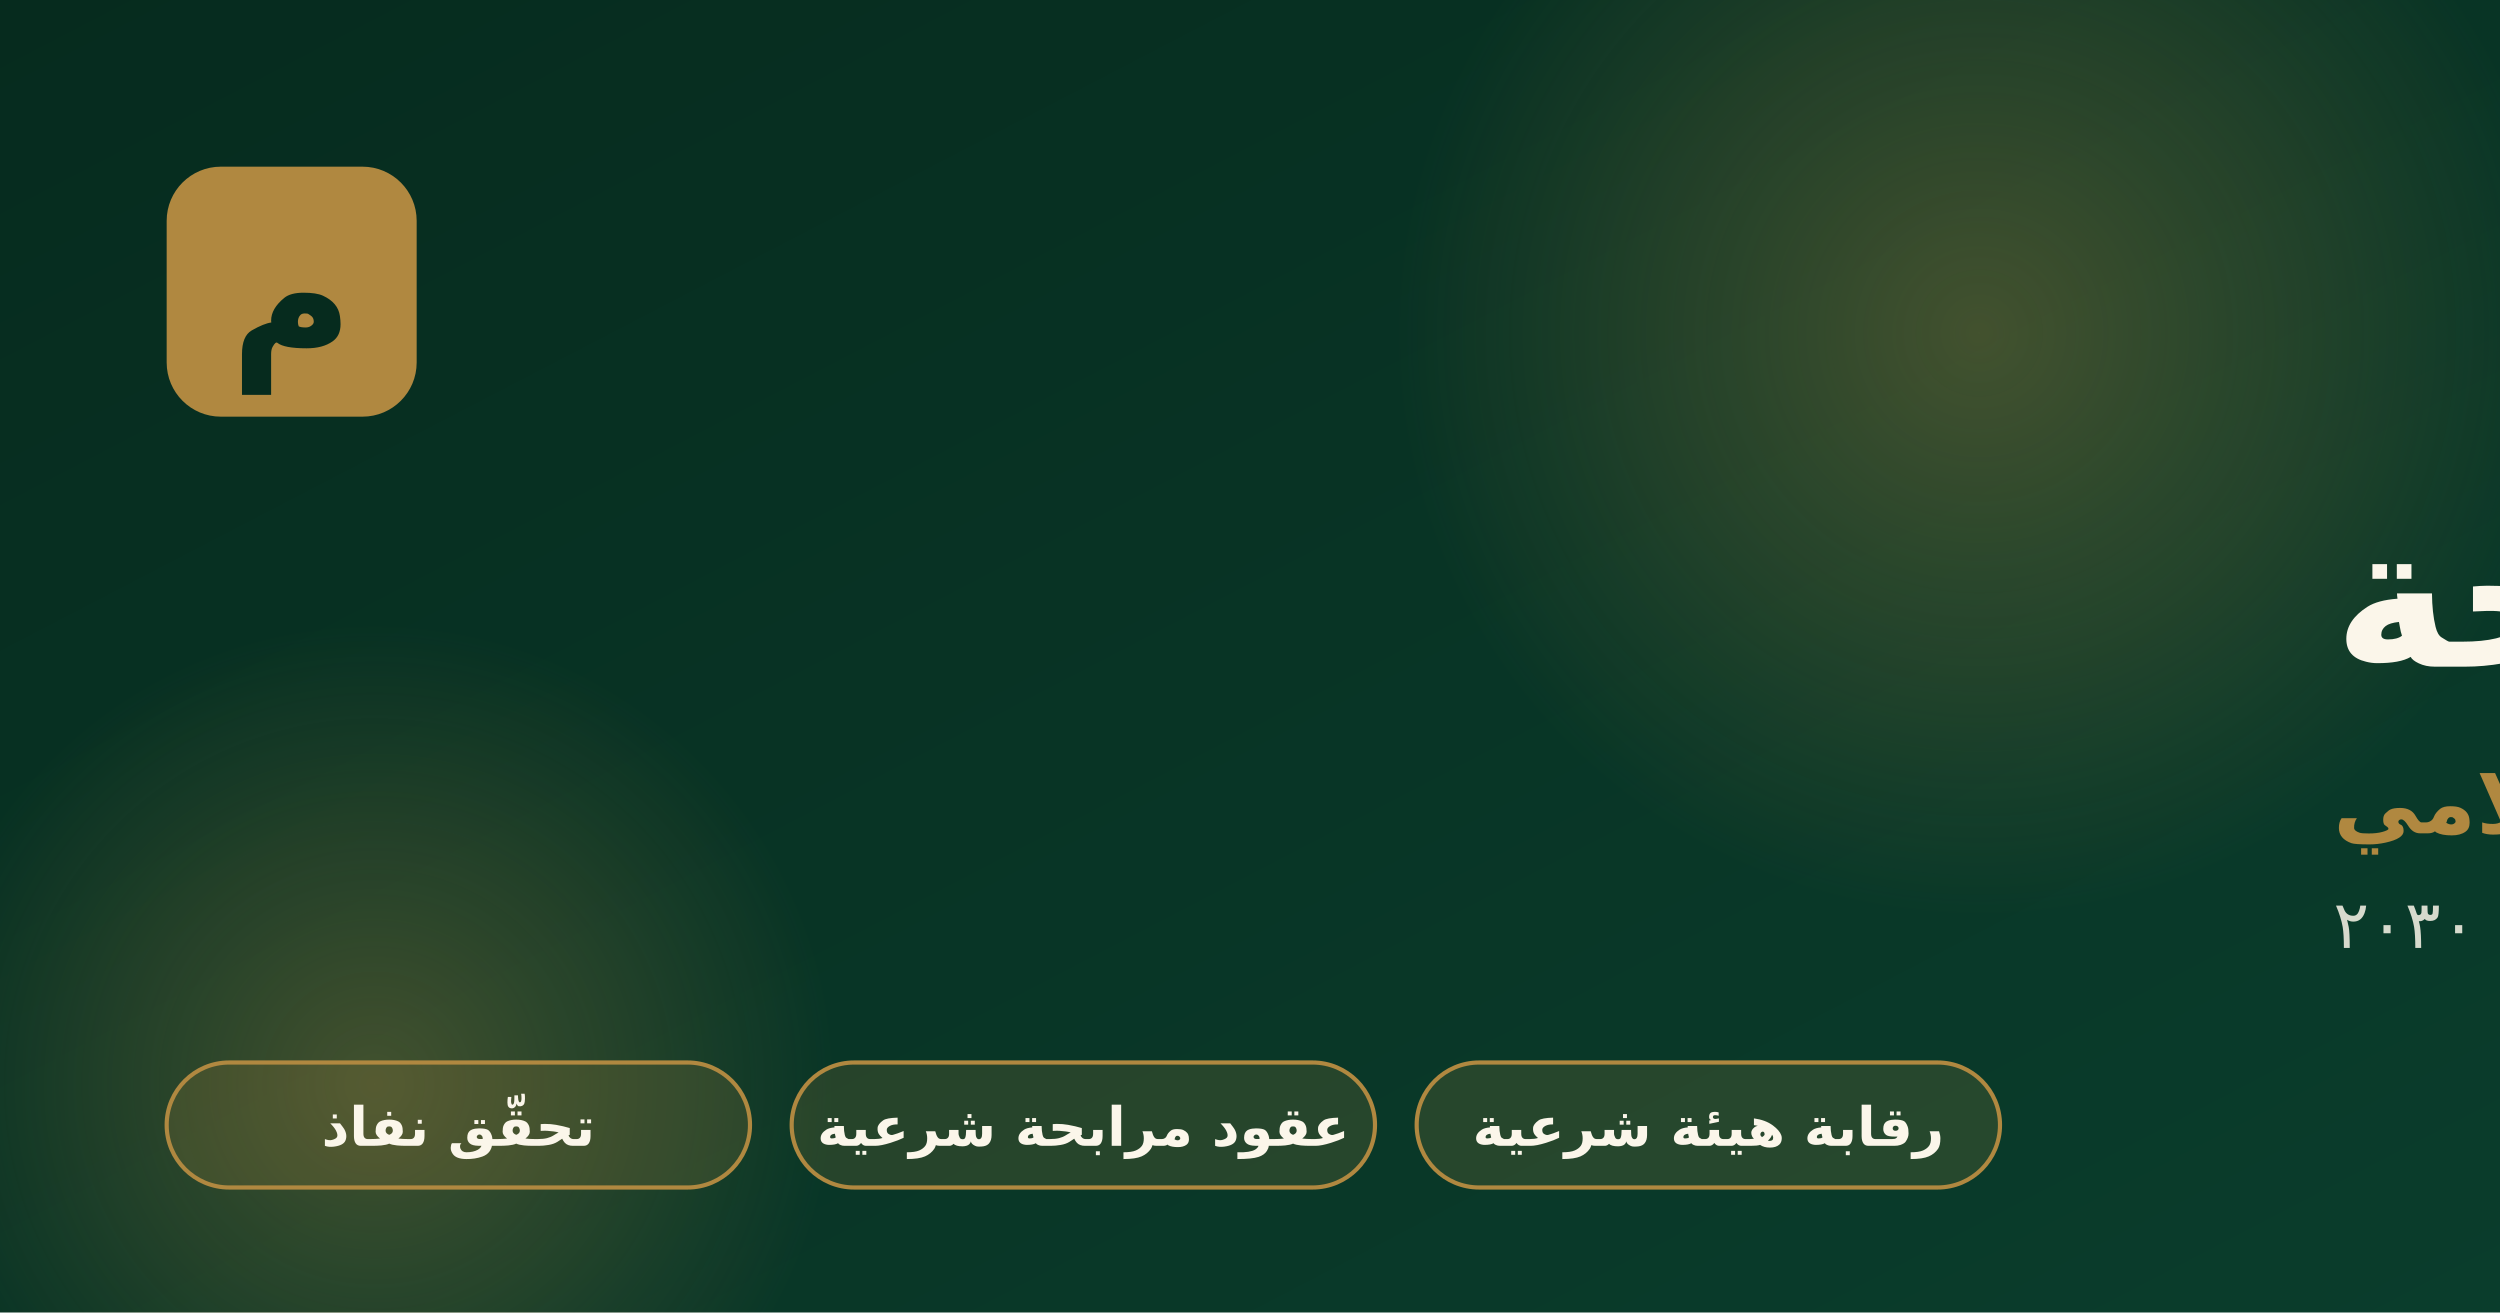
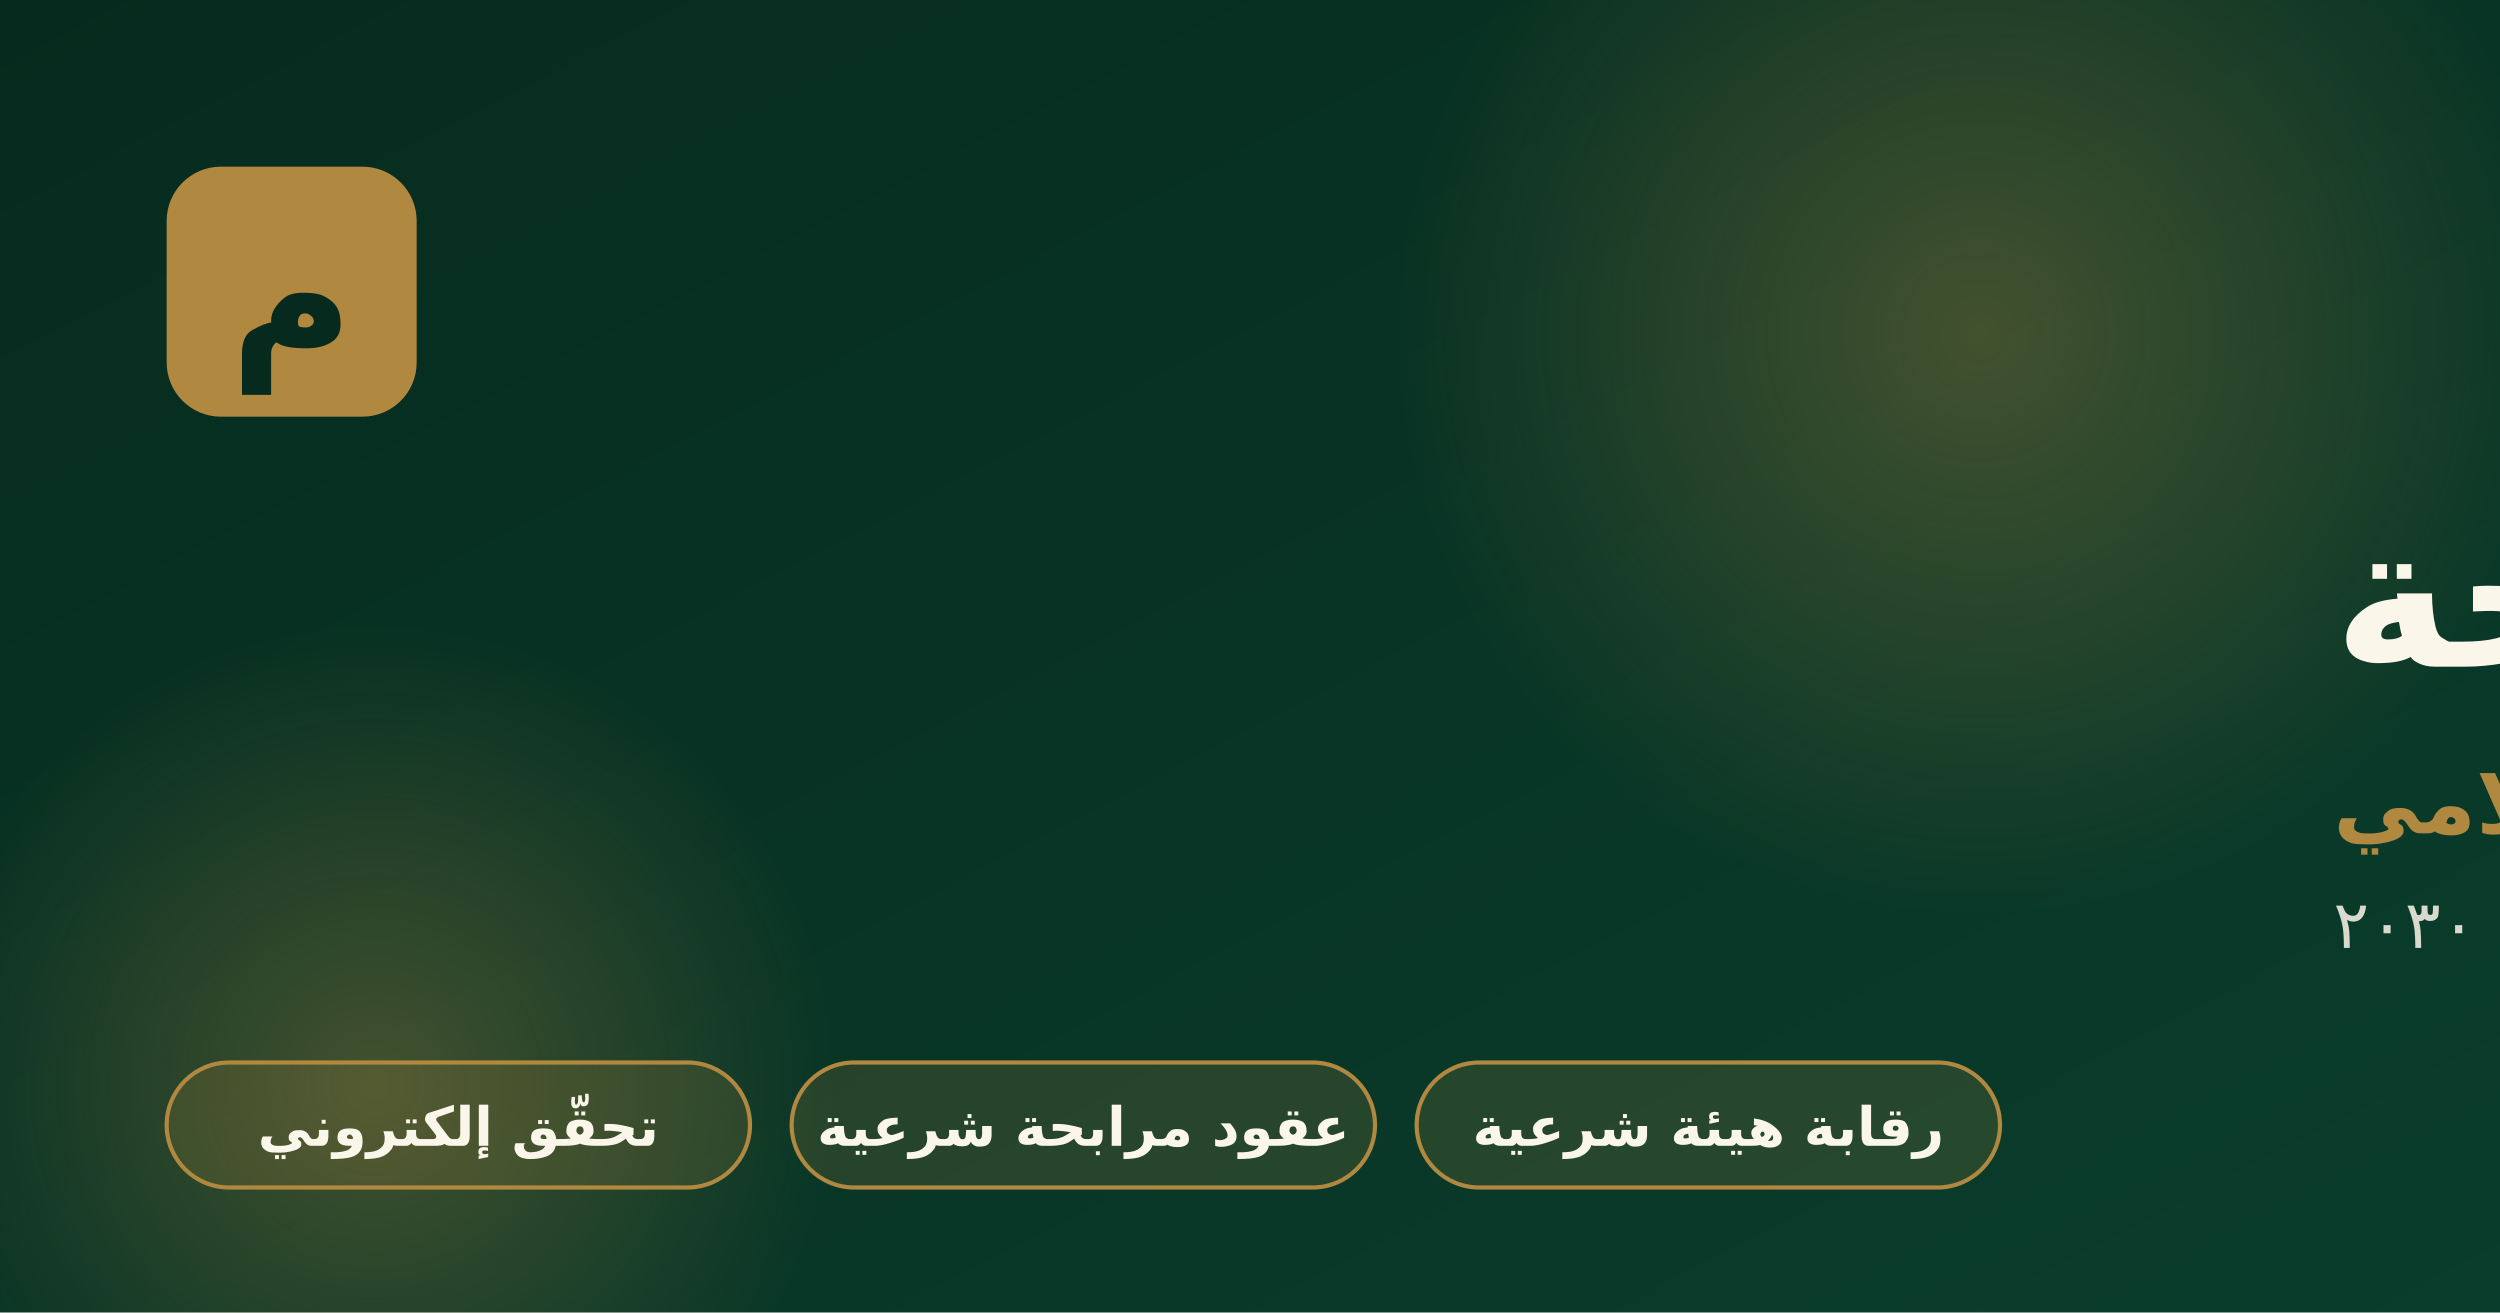
<svg xmlns="http://www.w3.org/2000/svg" viewBox="0 0 1200 630" font-family="'Cairo','Tajawal','Segoe UI',sans-serif">
  <defs>
    <linearGradient id="bg" x1="0" y1="0" x2="1" y2="1">
      <stop offset="0" stop-color="#062b1e" />
      <stop offset="1" stop-color="#0a3d2c" />
    </linearGradient>
    <radialGradient id="glow" cx="0.5" cy="0.5" r="0.5">
      <stop offset="0" stop-color="#b08840" stop-opacity="0.35" />
      <stop offset="1" stop-color="#b08840" stop-opacity="0" />
    </radialGradient>
  </defs>
  <rect width="1200" height="630" fill="url(#bg)" />
  <circle cx="950" cy="160" r="280" fill="url(#glow)" />
  <circle cx="180" cy="520" r="220" fill="url(#glow)" />
  <g direction="rtl">
    <rect x="80" y="80" width="120" height="120" rx="26" fill="#b08840" />
    <text x="140" y="170" text-anchor="middle" font-weight="900" font-size="80" fill="#062b1e">م</text>
  </g>
  <text x="1120" y="320" text-anchor="end" font-weight="900" font-size="96" fill="#fbf6ea" direction="rtl">مُرابحة</text>
  <text x="1120" y="400" text-anchor="end" font-weight="700" font-size="42" fill="#b08840" direction="rtl">منصّة الاستثمار الإسلامي</text>
  <text x="1120" y="455" text-anchor="end" font-weight="500" font-size="32" fill="#fbf6ea" opacity="0.85" direction="rtl">متوافقة مع الشريعة • رؤية ٢٠٣٠</text>
  <g font-size="26" font-weight="700" fill="#fbf6ea" direction="rtl">
    <rect x="80" y="510" width="280" height="60" rx="30" fill="rgba(176,136,64,0.18)" stroke="#b08840" stroke-width="2" />
-     <text x="220" y="550" text-anchor="middle">تحقّق نفاذ</text>
+     <text x="220" y="550" text-anchor="middle">تحقّق إلكتروني</text>
    <rect x="380" y="510" width="280" height="60" rx="30" fill="rgba(176,136,64,0.18)" stroke="#b08840" stroke-width="2" />
    <text x="520" y="550" text-anchor="middle">عقود مرابحة شرعية</text>
    <rect x="680" y="510" width="280" height="60" rx="30" fill="rgba(176,136,64,0.18)" stroke="#b08840" stroke-width="2" />
    <text x="820" y="550" text-anchor="middle">رقابة هيئة شرعية</text>
  </g>
</svg>
